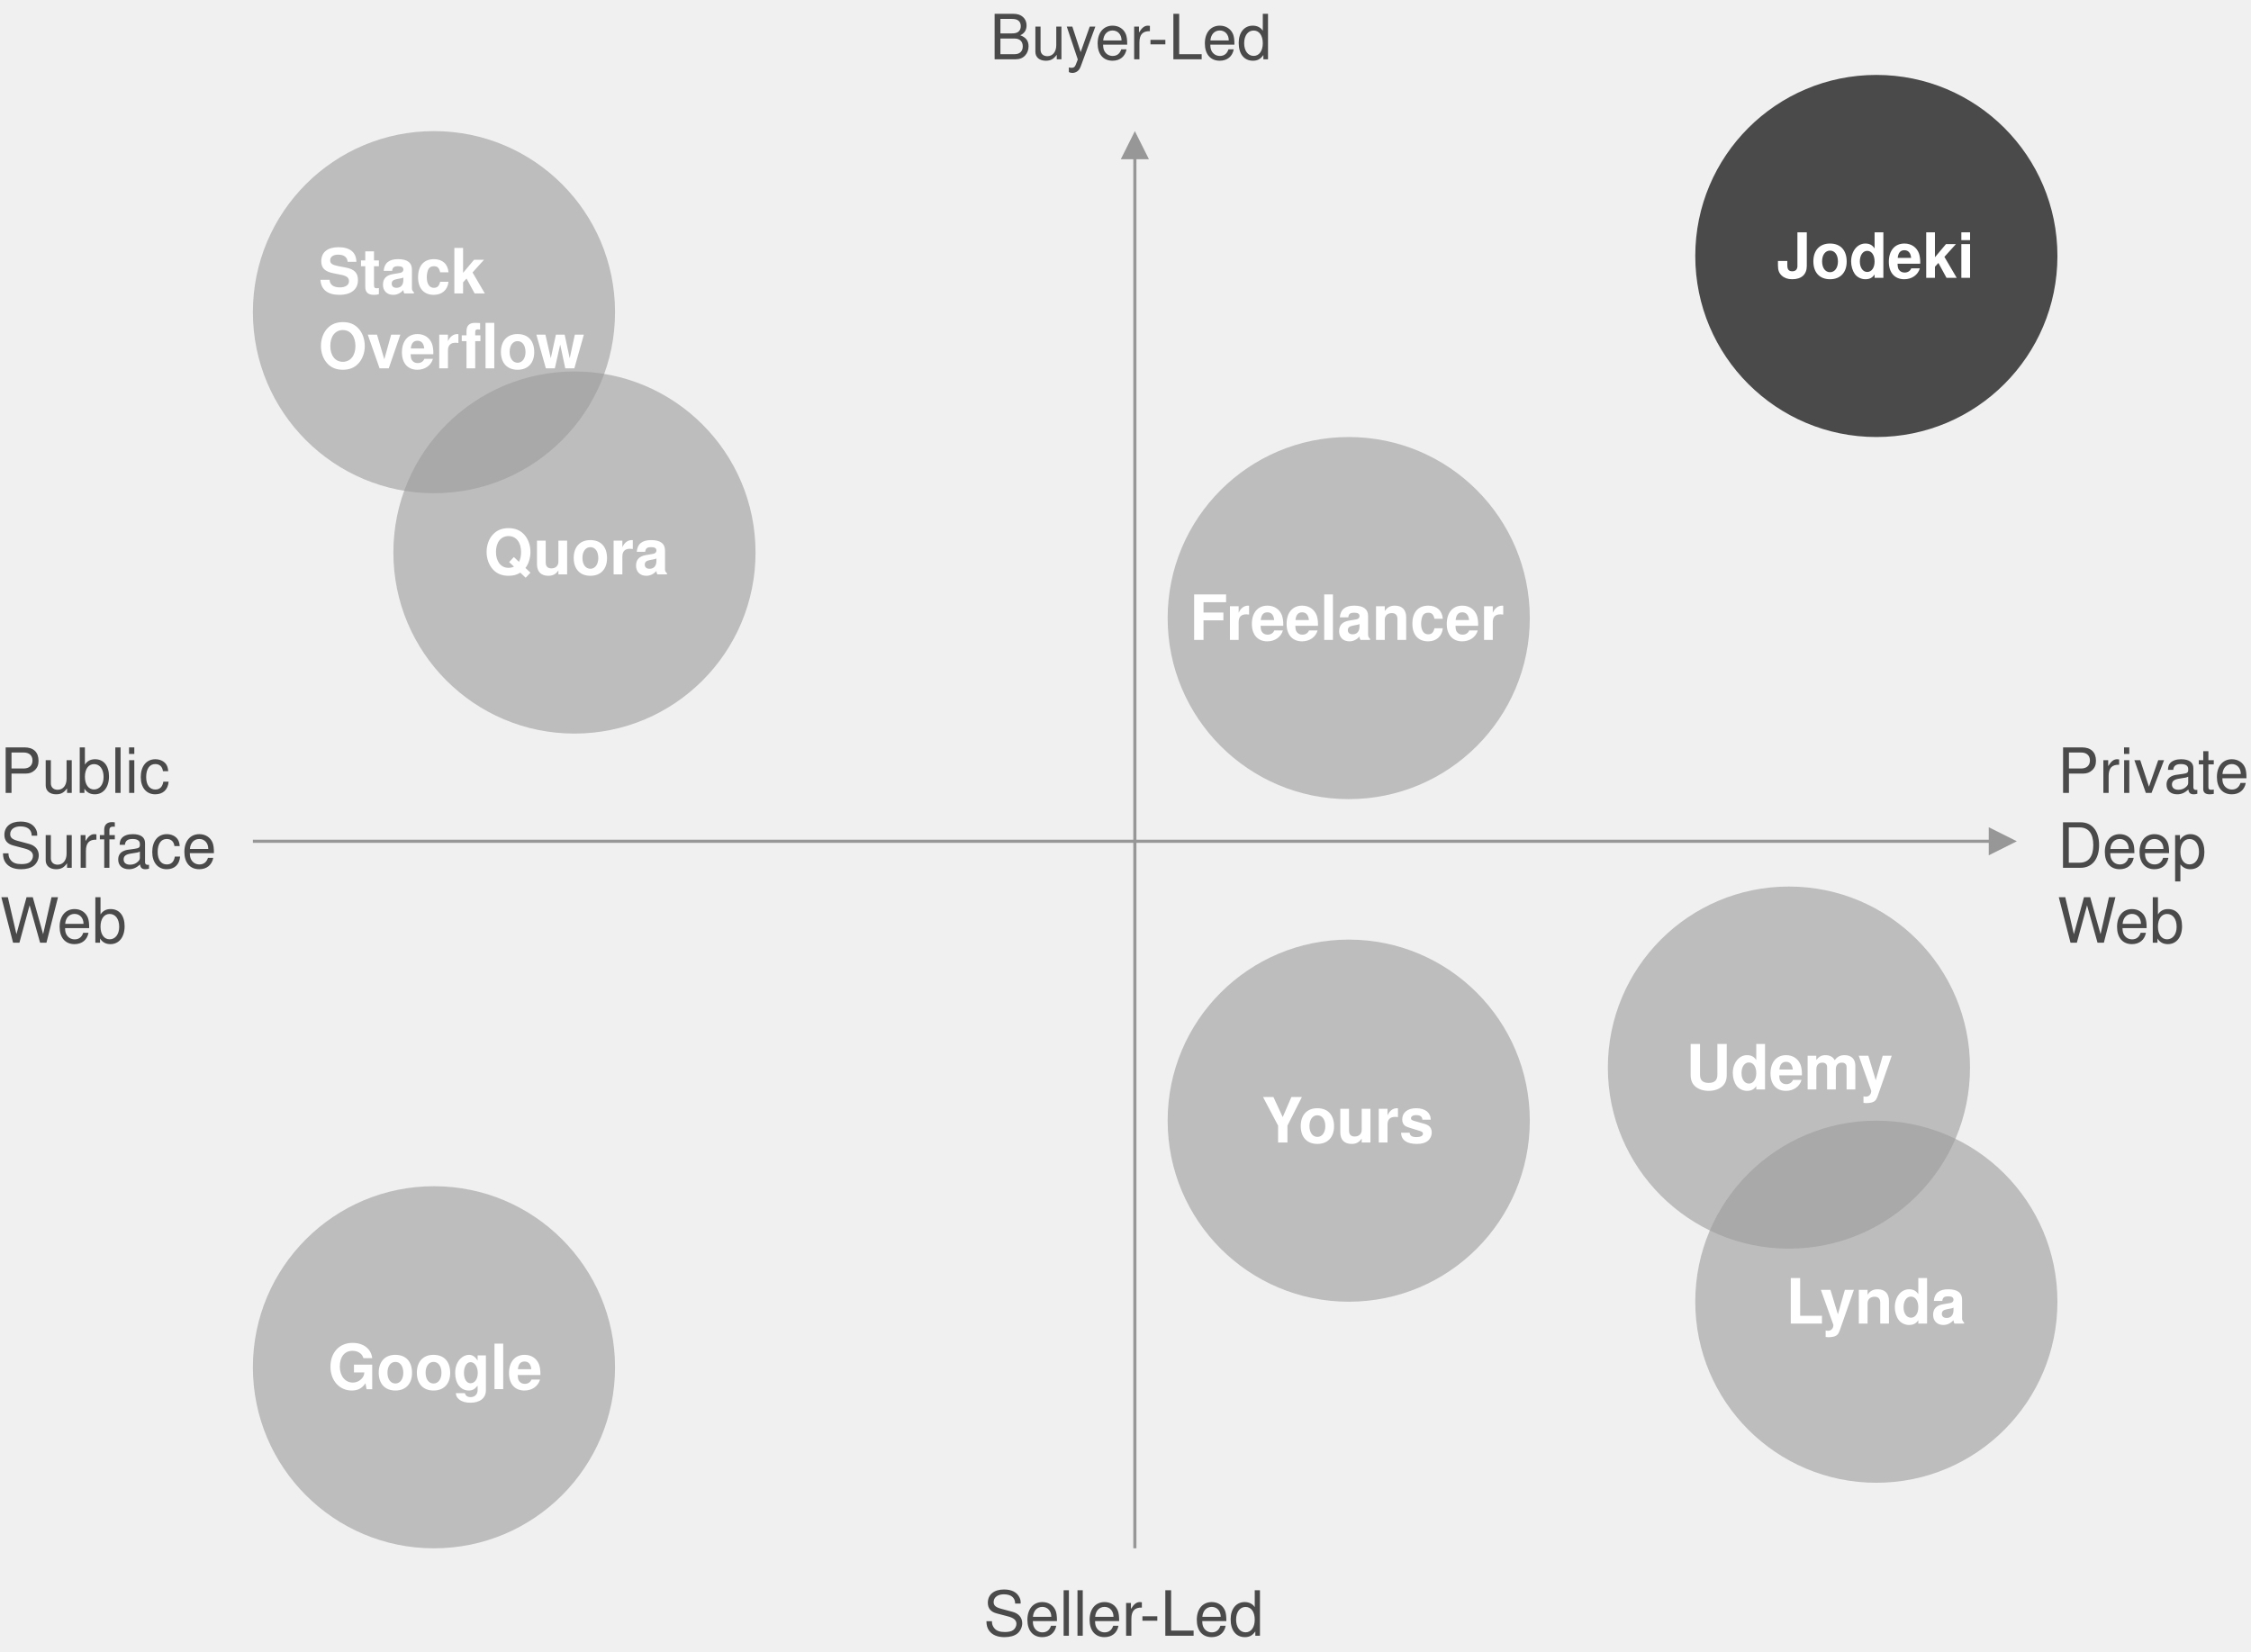
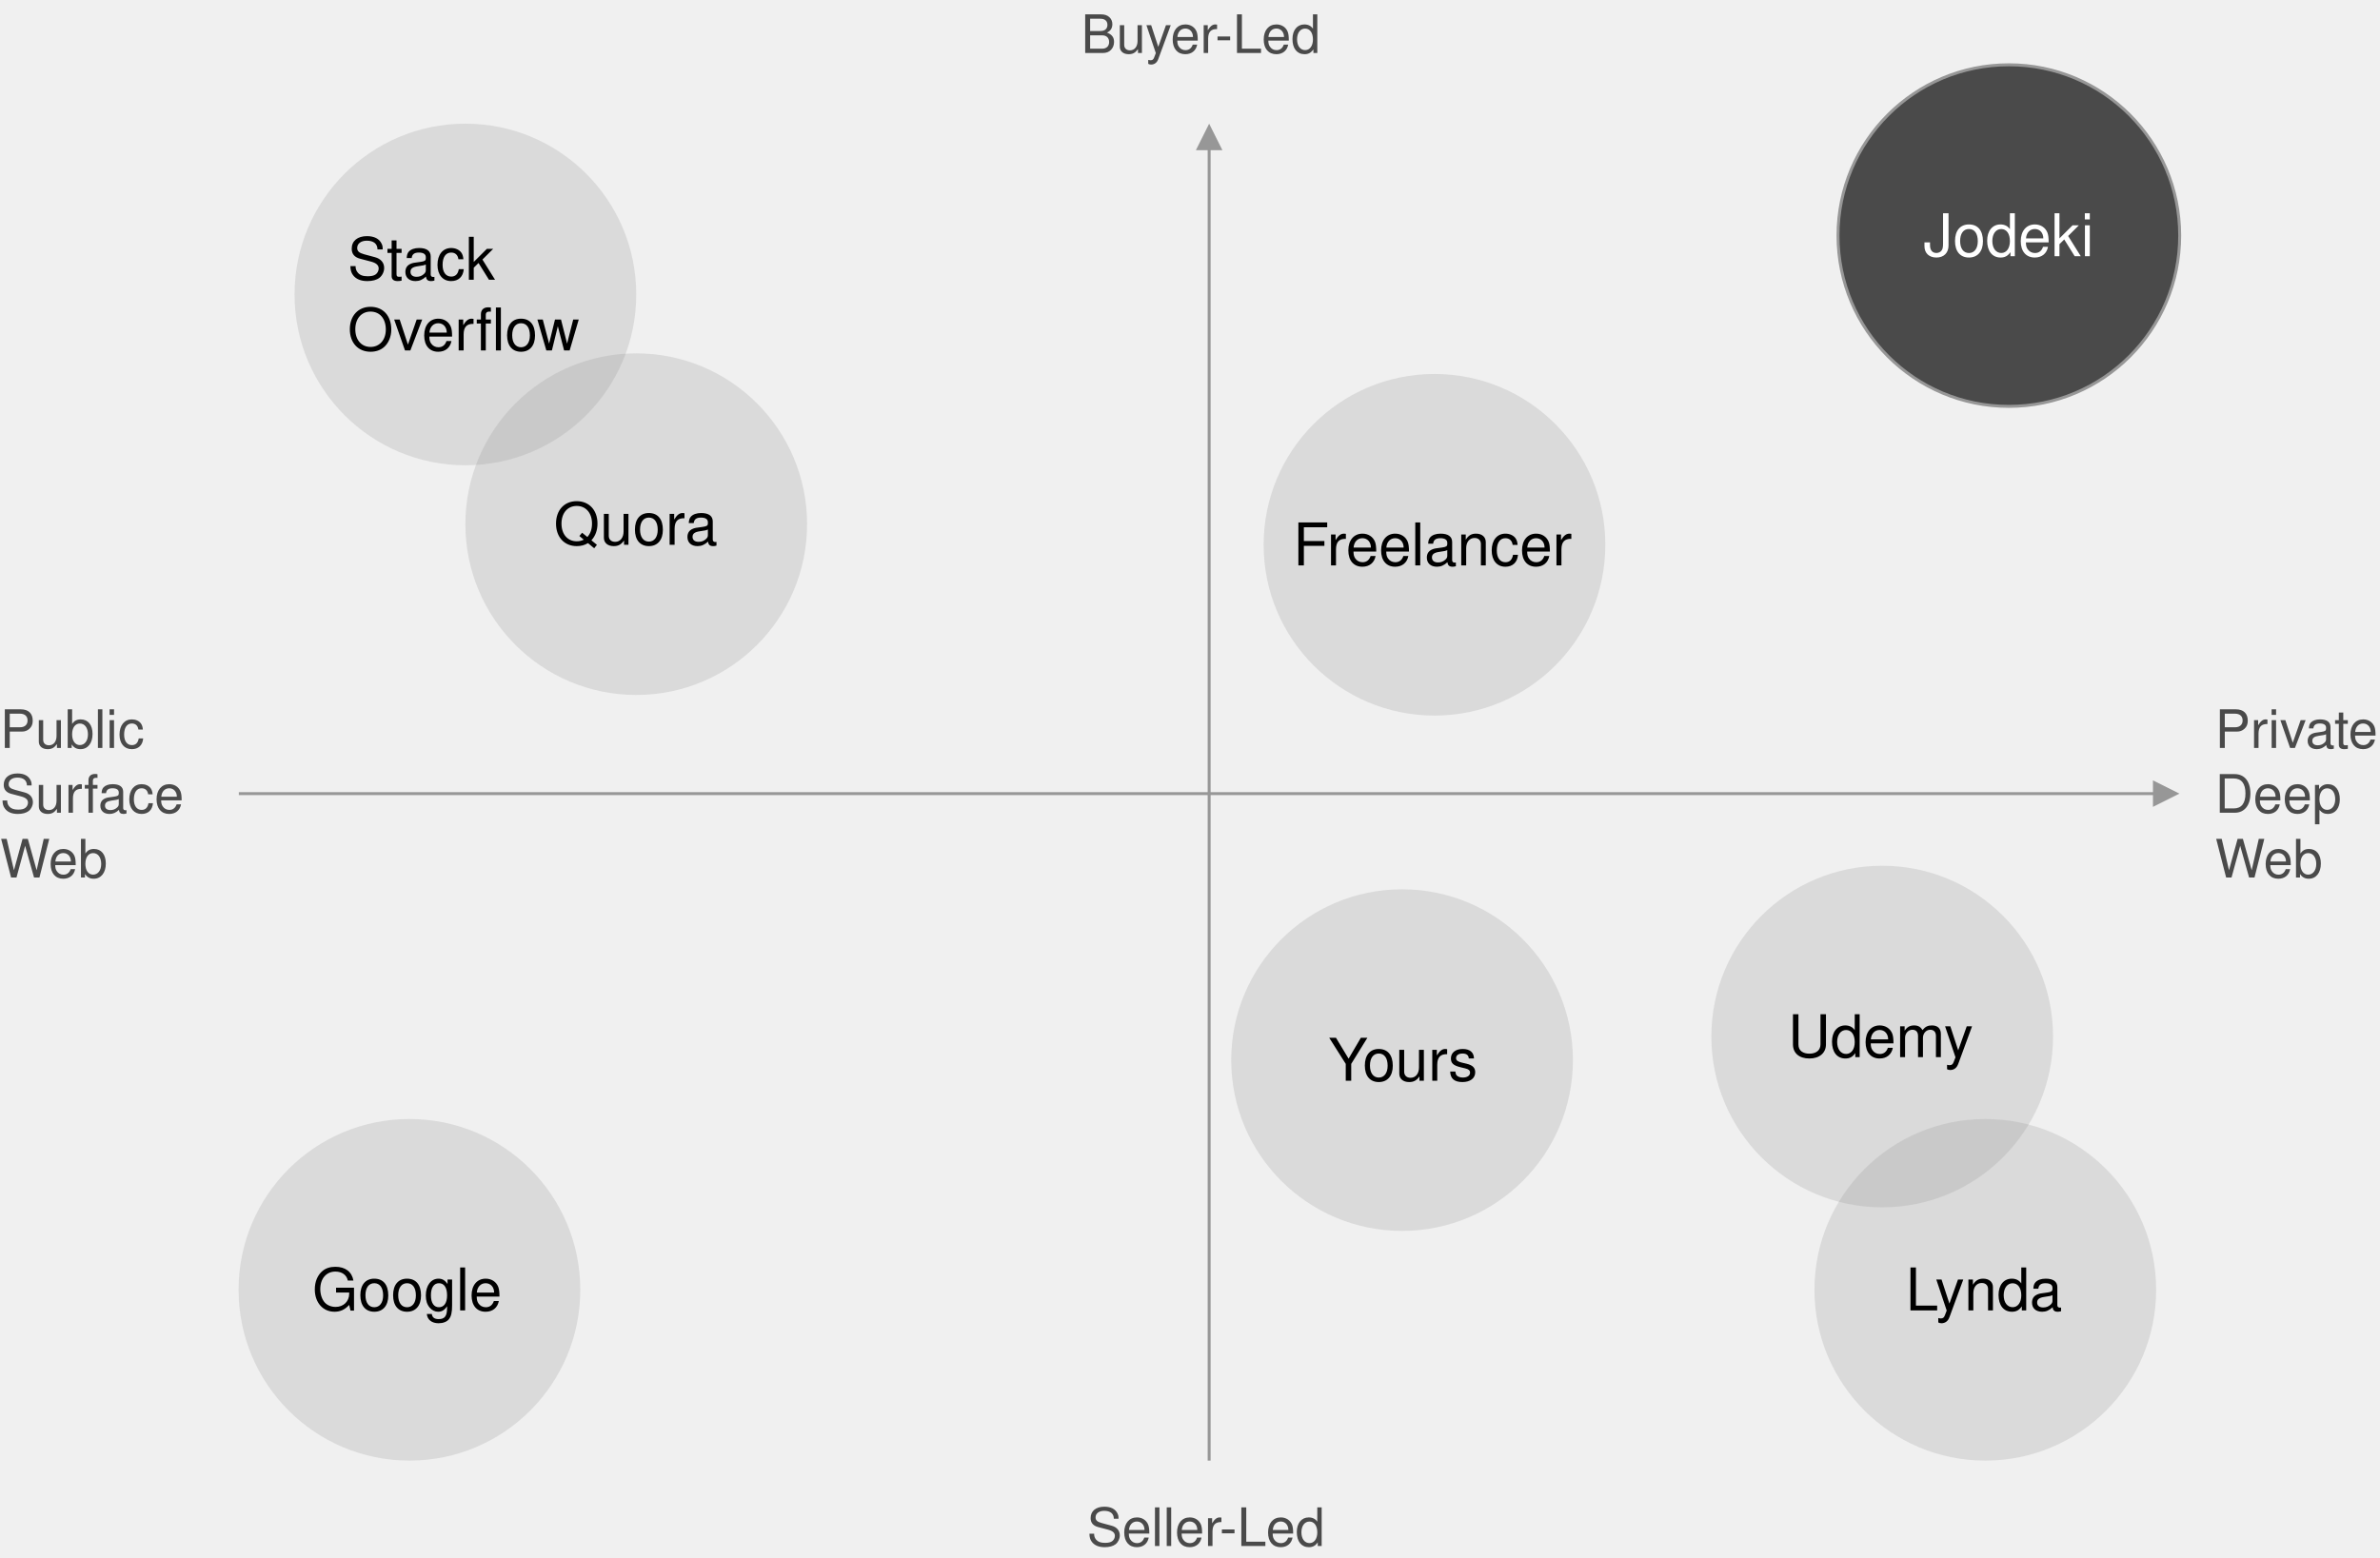
- <svg xmlns="http://www.w3.org/2000/svg" width="721px" height="529px" viewBox="0 0 721 529" version="1.1">
+ <svg xmlns="http://www.w3.org/2000/svg" width="808px" height="529px" viewBox="0 0 808 529" version="1.1">
  <defs />
  <g id="Page-1" stroke="none" stroke-width="1" fill="none" fill-rule="evenodd">
    <g id="Group" transform="translate(81, 42)" fill="#979797" fill-rule="nonzero">
-       <path id="Line" d="M565,227.5 L556,223 L556,232 L565,227.5 Z M0.5,228 L556.5,228 L557,228 L557,227 L556.5,227 L0.5,227 L0,227 L0,228 L0.5,228 Z" />
-       <path id="Line-2" d="M282.5,0 L278,9 L287,9 L282.5,0 Z M283,453.5 L283,8.5 L283,8 L282,8 L282,8.5 L282,453.5 L282,454 L283,454 L283,453.5 Z" />
+       <path id="Line" d="M658.917,227.5 L649.917,223 L649.917,232 L658.917,227.5 Z M0.583,228 L650.417,228 L650.917,228 L650.917,227 L650.417,227 L0.583,227 L0.083,227 L0.083,228 L0.583,228 Z" />
+       <path id="Line-2" d="M329.5,0 L325,9 L334,9 L329.5,0 Z M330,453.5 L330,8.5 L330,8 L329,8 L329,8.5 L329,453.5 L329,454 L330,454 L330,453.5 Z" />
    </g>
    <g id="Group-2" transform="translate(81, 380)">
-       <circle id="Oval" fill-opacity="0.6" fill="#9B9B9B" fill-rule="nonzero" cx="58" cy="58" r="58" />
-       <text id="Google" font-family="Helvetica-Bold, Helvetica" font-size="20" font-weight="bold" fill="#FFFFFF">
-         <tspan x="24" y="65">Google</tspan>
+       <circle id="Oval" fill-opacity="0.25" fill="#9B9B9B" fill-rule="nonzero" cx="58" cy="58" r="58" />
+       <text id="Google" font-family="Helvetica-Light, Helvetica" font-size="20" font-weight="300" fill="#000000">
+         <tspan x="25" y="65">Google</tspan>
      </text>
    </g>
-     <g id="Group-2-Copy" transform="translate(126, 119)">
-       <circle id="Oval" fill-opacity="0.6" fill="#9B9B9B" fill-rule="nonzero" cx="58" cy="58" r="58" />
-       <text id="Quora" font-family="Helvetica-Bold, Helvetica" font-size="20" font-weight="bold" fill="#FFFFFF">
-         <tspan x="29" y="65">Quora</tspan>
+     <g id="Group-2-Copy" transform="translate(158, 120)">
+       <circle id="Oval" fill-opacity="0.25" fill="#9B9B9B" fill-rule="nonzero" cx="58" cy="58" r="58" />
+       <text id="Quora" font-family="Helvetica-Light, Helvetica" font-size="20" font-weight="300" fill="#000000">
+         <tspan x="30" y="65">Quora</tspan>
      </text>
    </g>
-     <g id="Group-2-Copy" transform="translate(374, 140)">
-       <circle id="Oval" fill-opacity="0.6" fill="#9B9B9B" fill-rule="nonzero" cx="58" cy="58" r="58" />
-       <text id="Freelancer" font-family="Helvetica-Bold, Helvetica" font-size="20" font-weight="bold" fill="#FFFFFF">
-         <tspan x="7" y="65">Freelancer</tspan>
+     <g id="Group-2-Copy" transform="translate(429, 127)">
+       <circle id="Oval" fill-opacity="0.25" fill="#9B9B9B" fill-rule="nonzero" cx="58" cy="58" r="58" />
+       <text id="Freelancer" font-family="Helvetica-Light, Helvetica" font-size="20" font-weight="300" fill="#000000">
+         <tspan x="10" y="65">Freelancer</tspan>
      </text>
    </g>
-     <g id="Group-2-Copy" transform="translate(543, 24)">
-       <circle id="Oval" fill="#4A4A4A" fill-rule="nonzero" cx="58" cy="58" r="58" />
-       <text id="Jodeki" font-family="Helvetica-Bold, Helvetica" font-size="20" font-weight="bold" fill="#FFFFFF">
-         <tspan x="26" y="65">Jodeki</tspan>
+     <g id="Group-2-Copy" transform="translate(624, 22)">
+       <circle id="Oval" stroke="#979797" fill="#4A4A4A" fill-rule="nonzero" cx="58" cy="58" r="58" />
+       <text id="Jodeki" font-family="Helvetica-Light, Helvetica" font-size="20" font-weight="300" fill="#FFFFFF">
+         <tspan x="29" y="65">Jodeki</tspan>
      </text>
    </g>
-     <g id="Group-2" transform="translate(81, 42)">
-       <circle id="Oval" fill-opacity="0.6" fill="#9B9B9B" fill-rule="nonzero" cx="58" cy="58" r="58" />
-       <text id="Stack-Overflow" font-family="Helvetica-Bold, Helvetica" font-size="20" font-weight="bold" fill="#FFFFFF">
-         <tspan x="21" y="52">Stack</tspan>
-         <tspan x="21" y="76">Overflow</tspan>
+     <g id="Group-2" transform="translate(100, 42)">
+       <circle id="Oval" fill-opacity="0.25" fill="#9B9B9B" fill-rule="nonzero" cx="58" cy="58" r="58" />
+       <text id="Stack-Overflow" font-family="Helvetica-Light, Helvetica" font-size="20" font-weight="300" fill="#000000">
+         <tspan x="18" y="53">Stack</tspan>
+         <tspan x="18" y="77">Overflow</tspan>
      </text>
    </g>
-     <g id="Group-2-Copy" transform="translate(374, 301)">
-       <circle id="Oval" fill-opacity="0.6" fill="#9B9B9B" fill-rule="nonzero" cx="58" cy="58" r="58" />
-       <text id="Yours" font-family="Helvetica-Bold, Helvetica" font-size="20" font-weight="bold" fill="#FFFFFF">
-         <tspan x="30" y="65">Yours</tspan>
+     <g id="Group-2-Copy" transform="translate(418, 302)">
+       <circle id="Oval" fill-opacity="0.25" fill="#9B9B9B" fill-rule="nonzero" cx="58" cy="58" r="58" />
+       <text id="Yours" font-family="Helvetica-Light, Helvetica" font-size="20" font-weight="300" fill="#000000">
+         <tspan x="33" y="65">Yours</tspan>
      </text>
    </g>
-     <g id="Group-2-Copy" transform="translate(515, 284)">
-       <circle id="Oval" fill-opacity="0.6" fill="#9B9B9B" fill-rule="nonzero" cx="58" cy="58" r="58" />
-       <text id="Udemy" font-family="Helvetica-Bold, Helvetica" font-size="20" font-weight="bold" fill="#FFFFFF">
-         <tspan x="25" y="65">Udemy</tspan>
+     <g id="Group-2-Copy" transform="translate(581, 294)">
+       <circle id="Oval" fill-opacity="0.25" fill="#9B9B9B" fill-rule="nonzero" cx="58" cy="58" r="58" />
+       <text id="Udemy" font-family="Helvetica-Light, Helvetica" font-size="20" font-weight="300" fill="#000000">
+         <tspan x="26" y="65">Udemy</tspan>
      </text>
    </g>
-     <g id="Group-2-Copy" transform="translate(543, 359)">
-       <circle id="Oval" fill-opacity="0.6" fill="#9B9B9B" fill-rule="nonzero" cx="58" cy="58" r="58" />
-       <text id="Lynda" font-family="Helvetica-Bold, Helvetica" font-size="20" font-weight="bold" fill="#FFFFFF">
-         <tspan x="29" y="65">Lynda</tspan>
+     <g id="Group-2-Copy" transform="translate(616, 380)">
+       <circle id="Oval" fill-opacity="0.25" fill="#9B9B9B" fill-rule="nonzero" cx="58" cy="58" r="58" />
+       <text id="Lynda" font-family="Helvetica-Light, Helvetica" font-size="20" font-weight="300" fill="#000000">
+         <tspan x="31" y="65">Lynda</tspan>
      </text>
    </g>
-     <text id="Buyer-Led" font-family="Helvetica-Light, Helvetica" font-size="20" font-weight="300" fill="#4A4A4A">
-       <tspan x="317" y="19">Buyer-Led</tspan>
+     <text id="Buyer-Led" font-family="Helvetica-Light, Helvetica" font-size="18" font-weight="300" fill="#4A4A4A">
+       <tspan x="367" y="18">Buyer-Led</tspan>
    </text>
-     <text id="Seller-Led" font-family="Helvetica-Light, Helvetica" font-size="20" font-weight="300" fill="#4A4A4A">
-       <tspan x="315" y="524">Seller-Led</tspan>
+     <text id="Seller-Led" font-family="Helvetica-Light, Helvetica" font-size="18" font-weight="300" fill="#4A4A4A">
+       <tspan x="369" y="525">Seller-Led</tspan>
    </text>
-     <text id="Public-Surface-Web" font-family="Helvetica-Light, Helvetica" font-size="20" font-weight="300" fill="#4A4A4A">
+     <text id="Public-Surface-Web" font-family="Helvetica-Light, Helvetica" font-size="18" font-weight="300" fill="#4A4A4A">
      <tspan x="0" y="254">Public</tspan>
-       <tspan x="0" y="278">Surface</tspan>
-       <tspan x="0" y="302">Web</tspan>
+       <tspan x="0" y="276">Surface</tspan>
+       <tspan x="0" y="298">Web</tspan>
    </text>
-     <text id="Private-Deep-Web" font-family="Helvetica-Light, Helvetica" font-size="20" font-weight="300" fill="#4A4A4A">
-       <tspan x="659" y="254">Private</tspan>
-       <tspan x="659" y="278">Deep</tspan>
-       <tspan x="659" y="302">Web</tspan>
+     <text id="Private-Deep-Web" font-family="Helvetica-Light, Helvetica" font-size="18" font-weight="300" fill="#4A4A4A">
+       <tspan x="752" y="254">Private</tspan>
+       <tspan x="752" y="276">Deep</tspan>
+       <tspan x="752" y="298">Web</tspan>
    </text>
  </g>
</svg>
